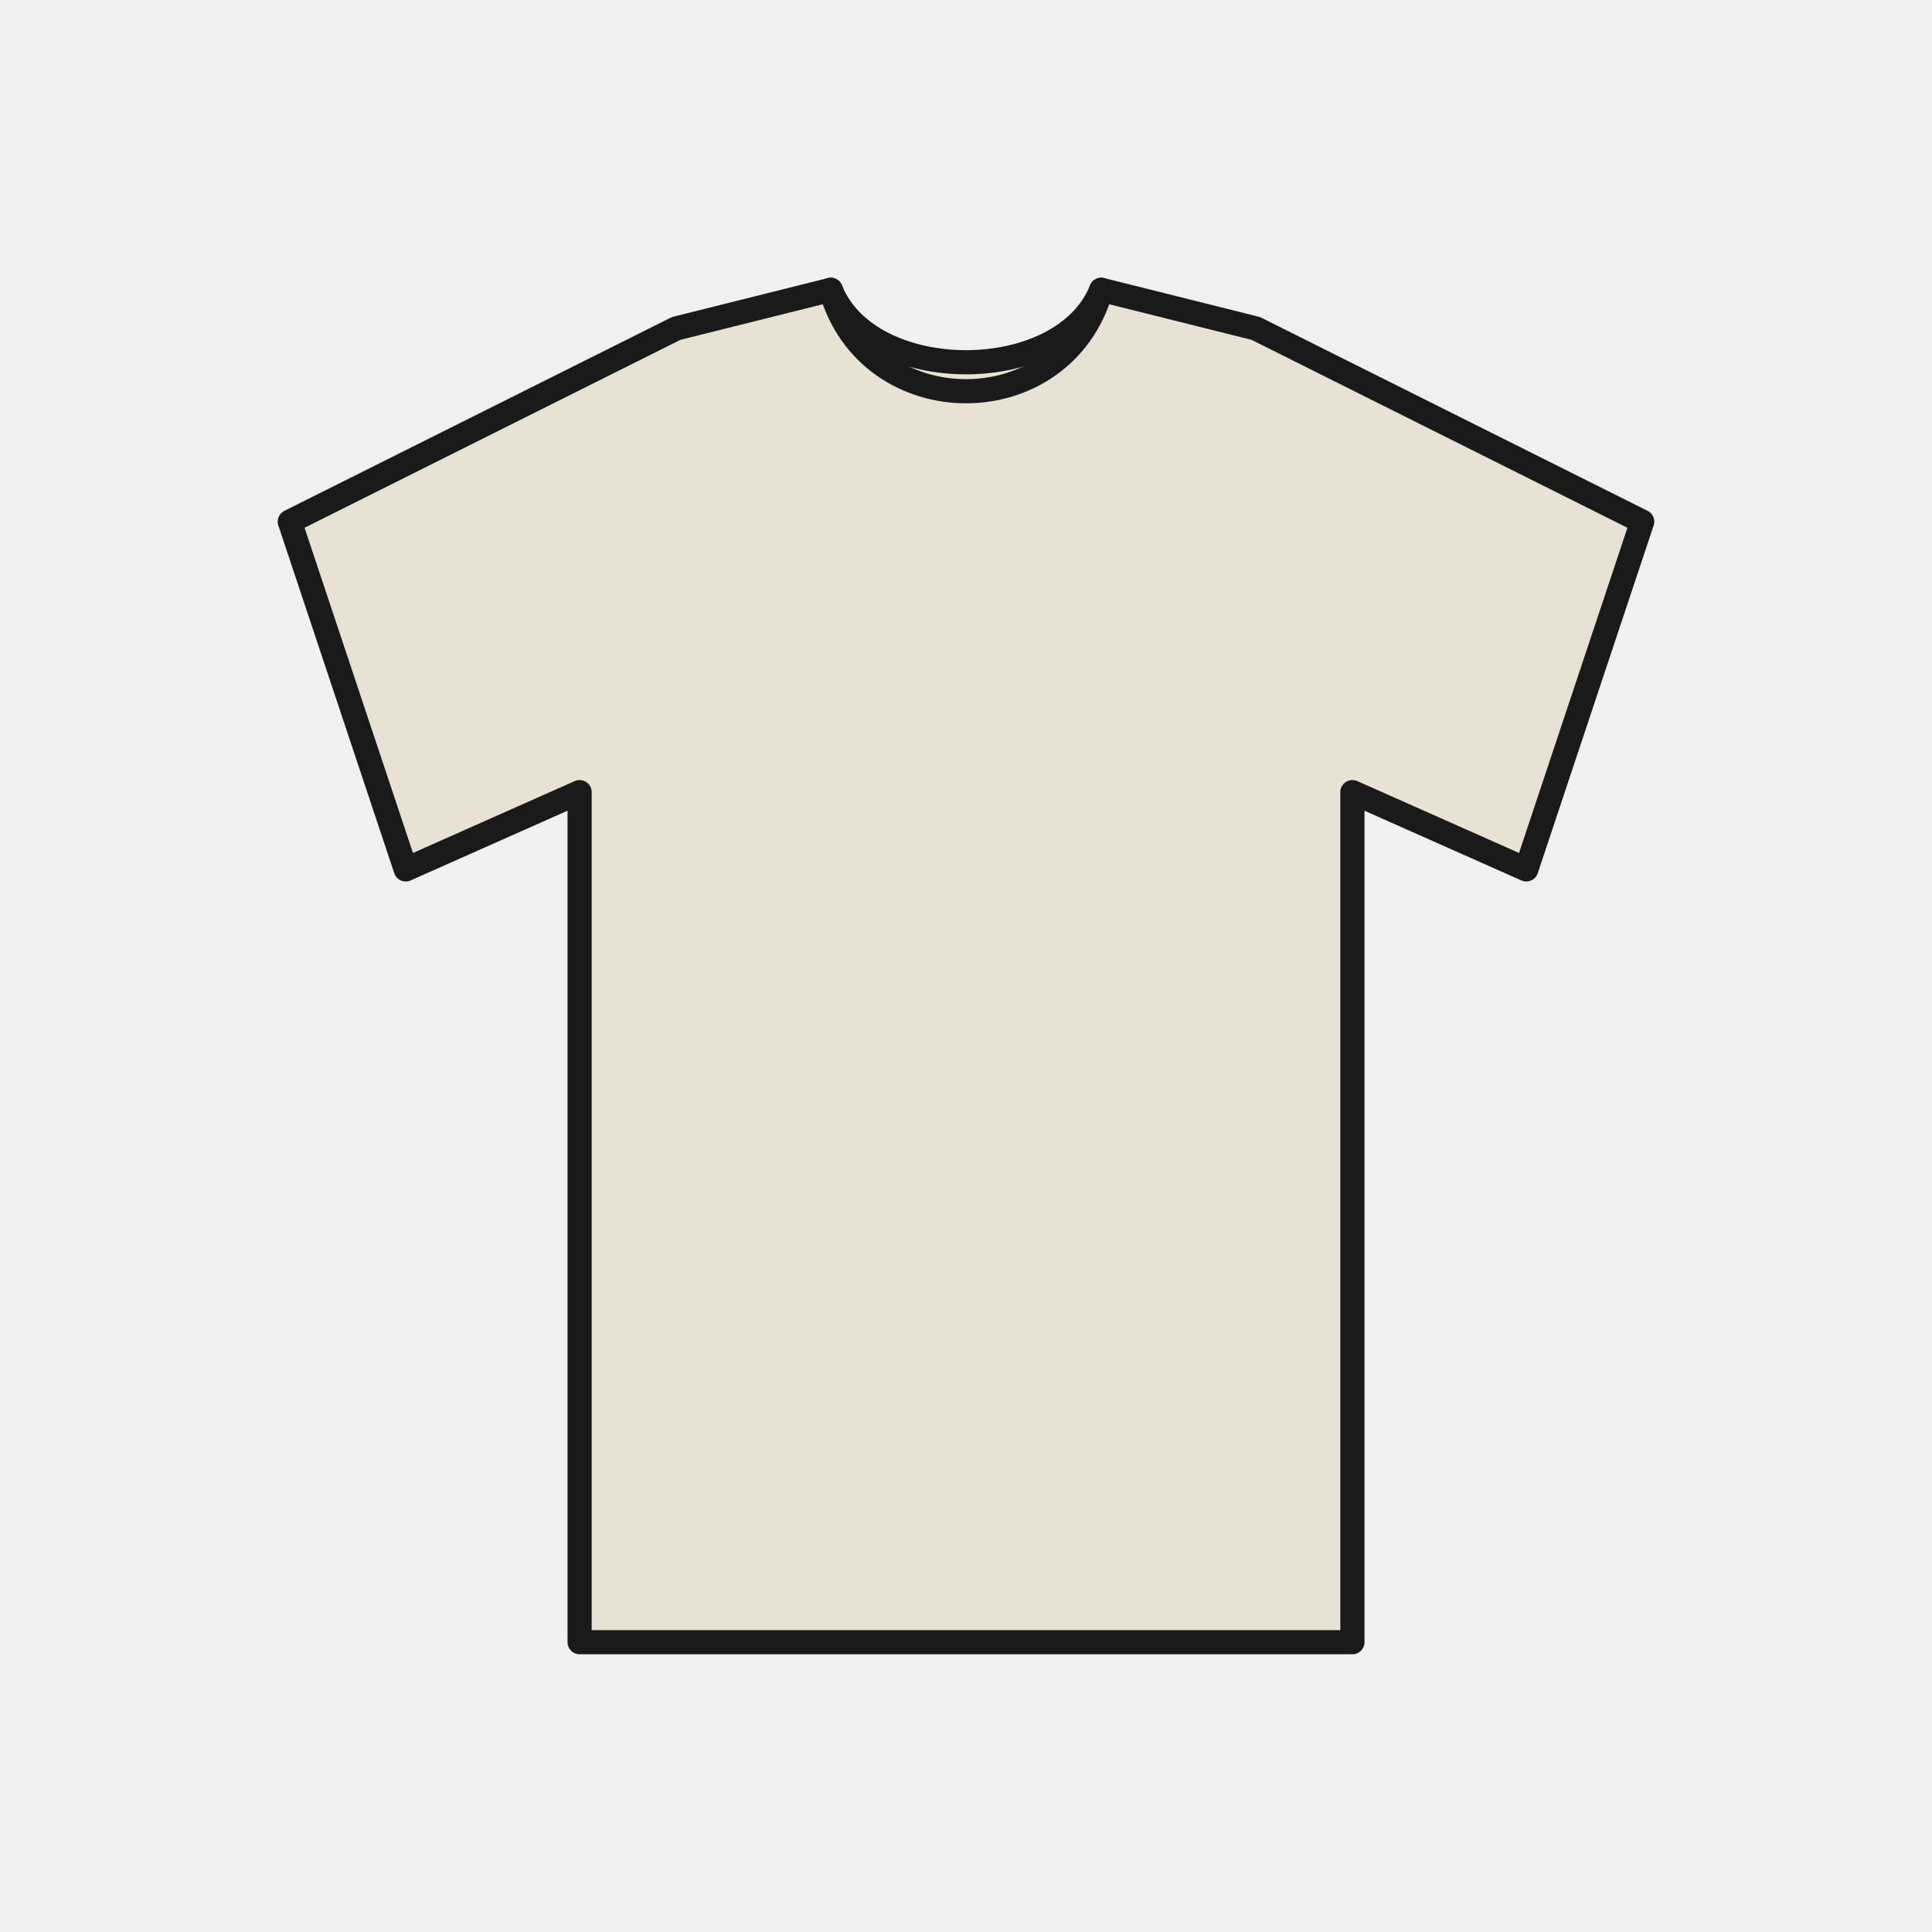
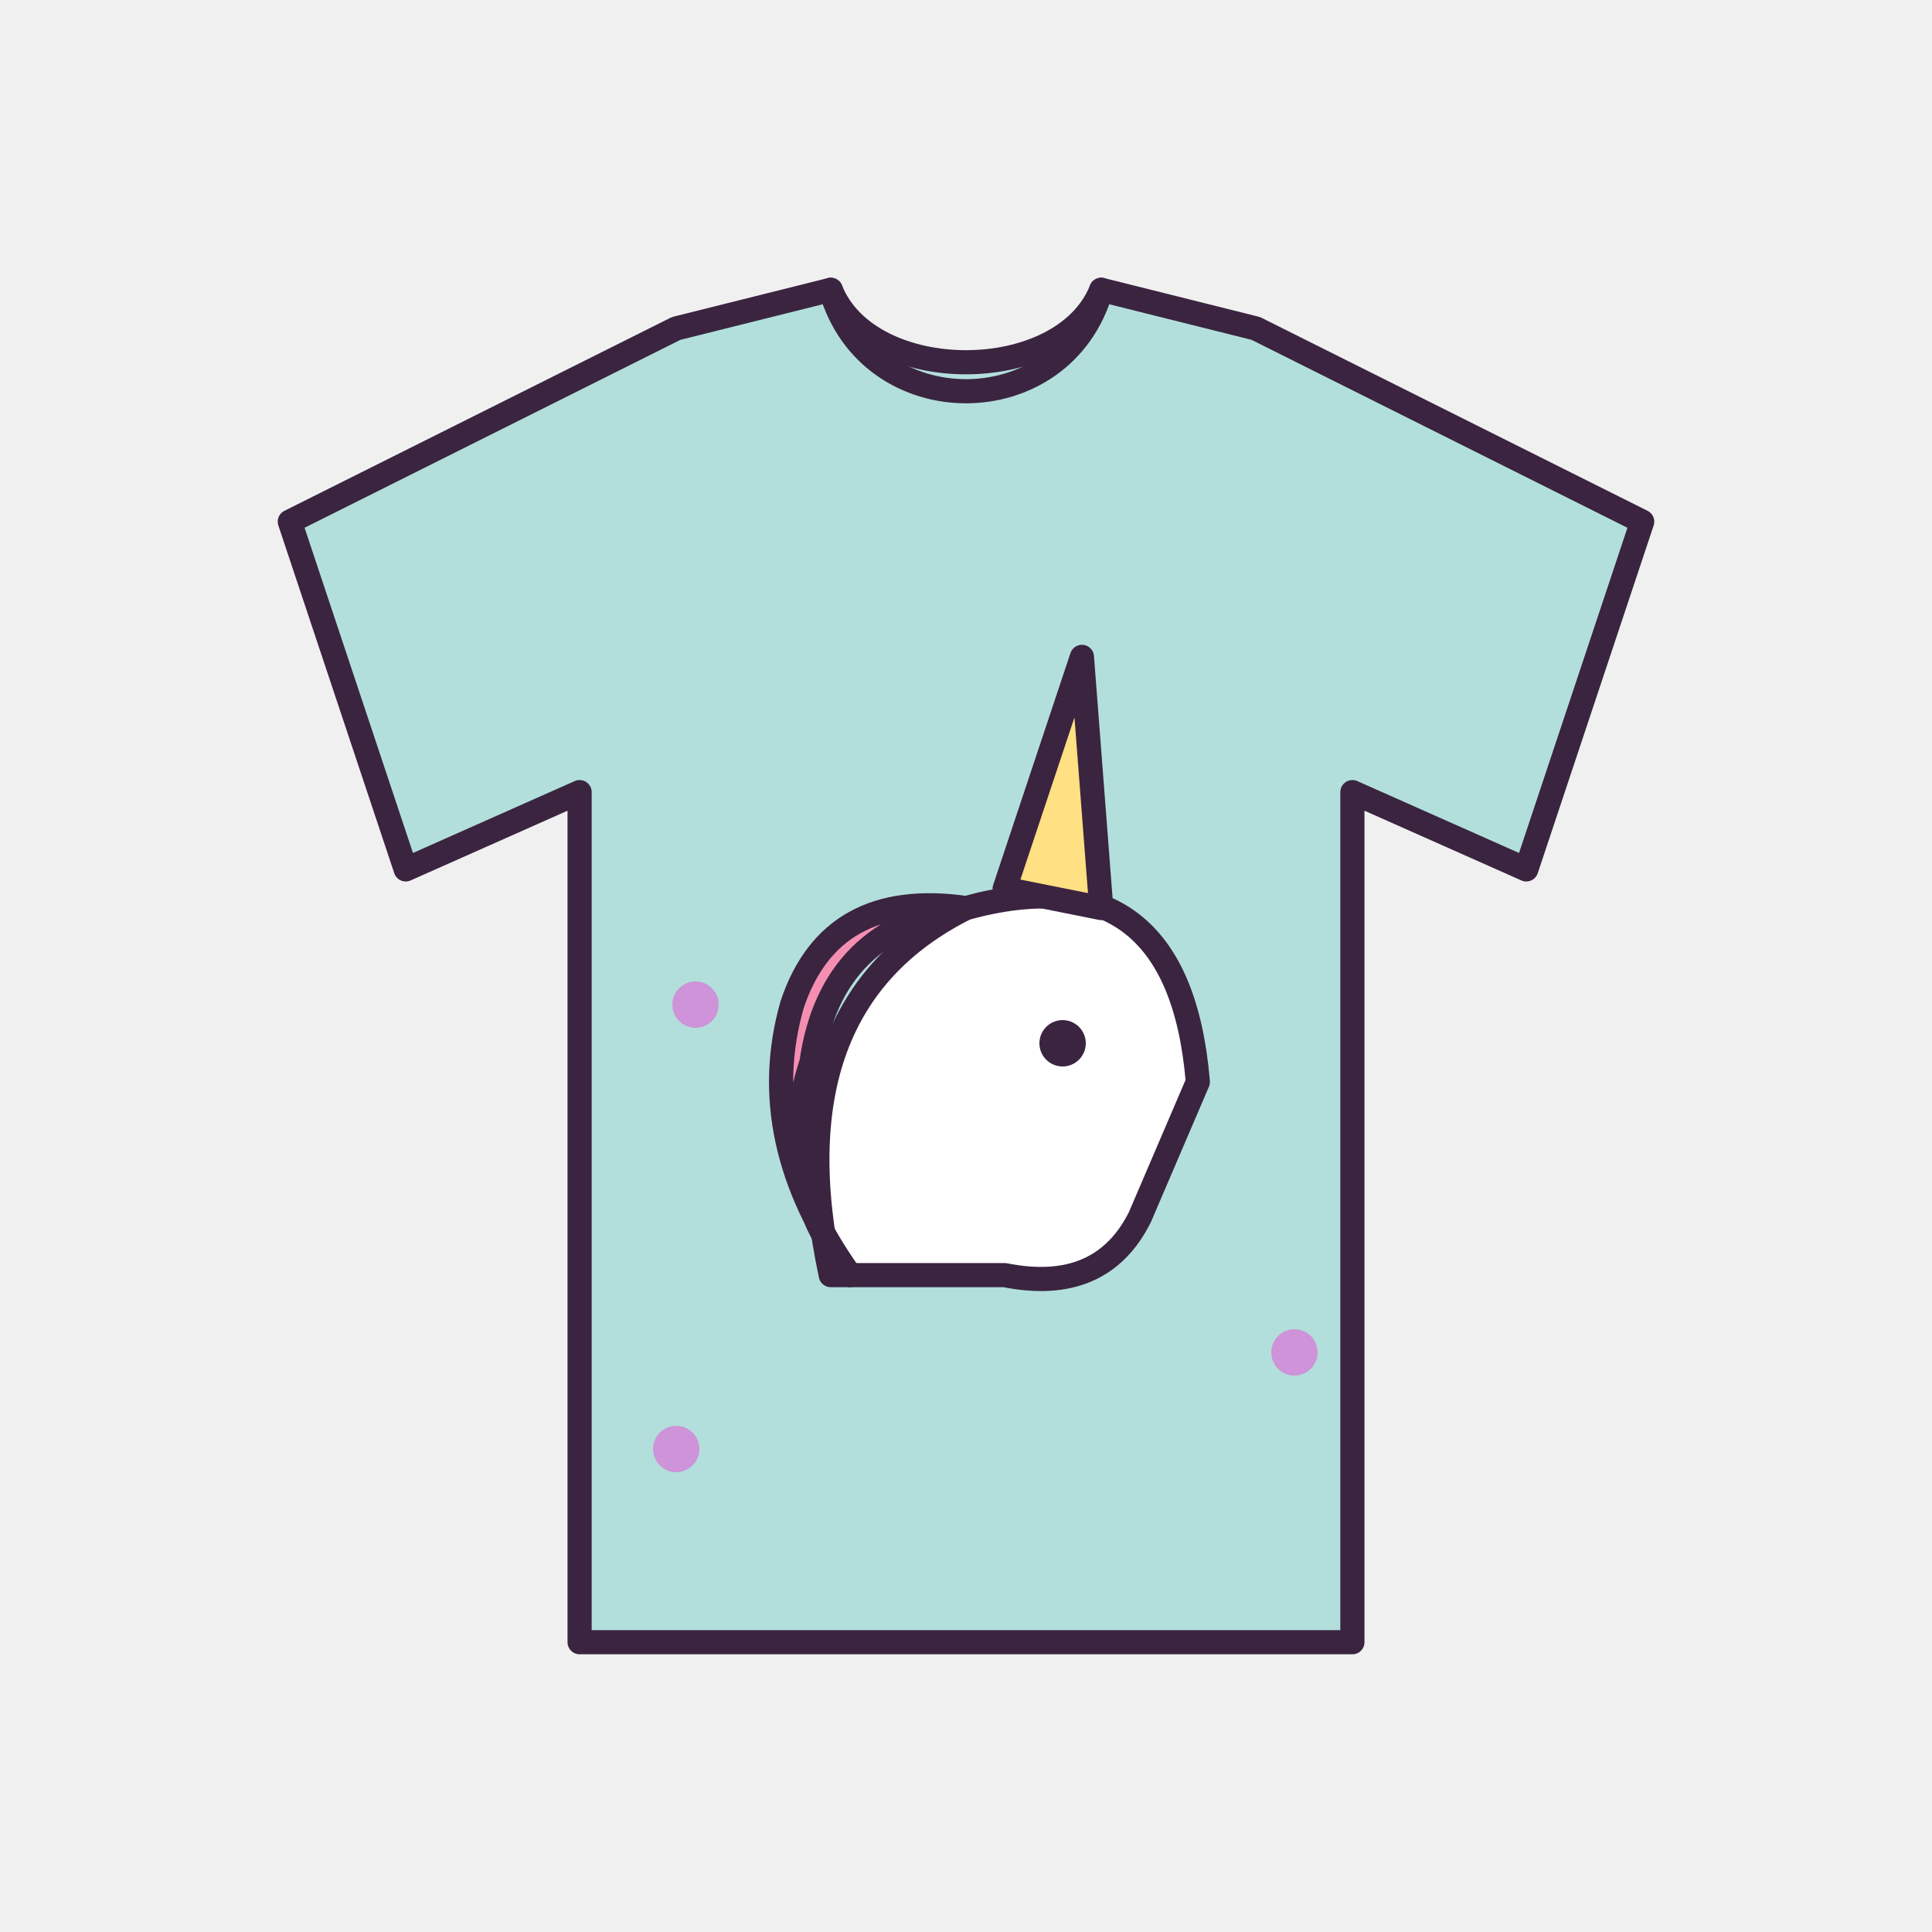
<svg xmlns="http://www.w3.org/2000/svg" viewBox="0 0 200 200">
-   <path d="M70 34 L86 30 C90 40 110 40 114 30 L130 34 L170 54 L158 90 L140 82 L140 170 L60 170 L60 82 L42 90 L30 54 Z" fill="#e8e2d4" stroke="#1a1a1a" stroke-width="2.5" stroke-linejoin="round" stroke-linecap="round" />
-   <path d="M86 30 C90 44 110 44 114 30" fill="none" stroke="#1a1a1a" stroke-width="2.5" stroke-linejoin="round" stroke-linecap="round" />
+   <path d="M70 34 L86 30 C90 40 110 40 114 30 L130 34 L170 54 L158 90 L140 82 L140 170 L60 170 L60 82 L42 90 L30 54 Z" fill="#b2dfdb" stroke="#3a2440" stroke-width="2.5" stroke-linejoin="round" stroke-linecap="round" />
+   <path d="M86 30 C90 44 110 44 114 30" fill="none" stroke="#3a2440" stroke-width="2.5" stroke-linejoin="round" stroke-linecap="round" />
+   <path d="M86 132 Q80 104 100 94 Q122 88 124 112 L118 126 Q114 134 104 132 Z" fill="#ffffff" stroke="#3a2440" stroke-width="2.5" stroke-linejoin="round" stroke-linecap="round" />
+   <path d="M104 92 L112 68 L114 94 Z" fill="#ffe082" stroke="#3a2440" stroke-width="2.5" stroke-linejoin="round" stroke-linecap="round" />
+   <path d="M100 94 Q86 96 84 110 Q80 122 88 132 Q78 118 82 104 Q86 92 100 94 Z" fill="#f48fb1" stroke="#3a2440" stroke-width="2.5" stroke-linejoin="round" stroke-linecap="round" />
+   <circle cx="110" cy="108" r="2.4" fill="#3a2440" />
+   <circle cx="72" cy="104" r="2.4" fill="#ce93d8" />
+   <circle cx="134" cy="140" r="2.4" fill="#ce93d8" />
+   <circle cx="70" cy="150" r="2.4" fill="#ce93d8" />
</svg>
